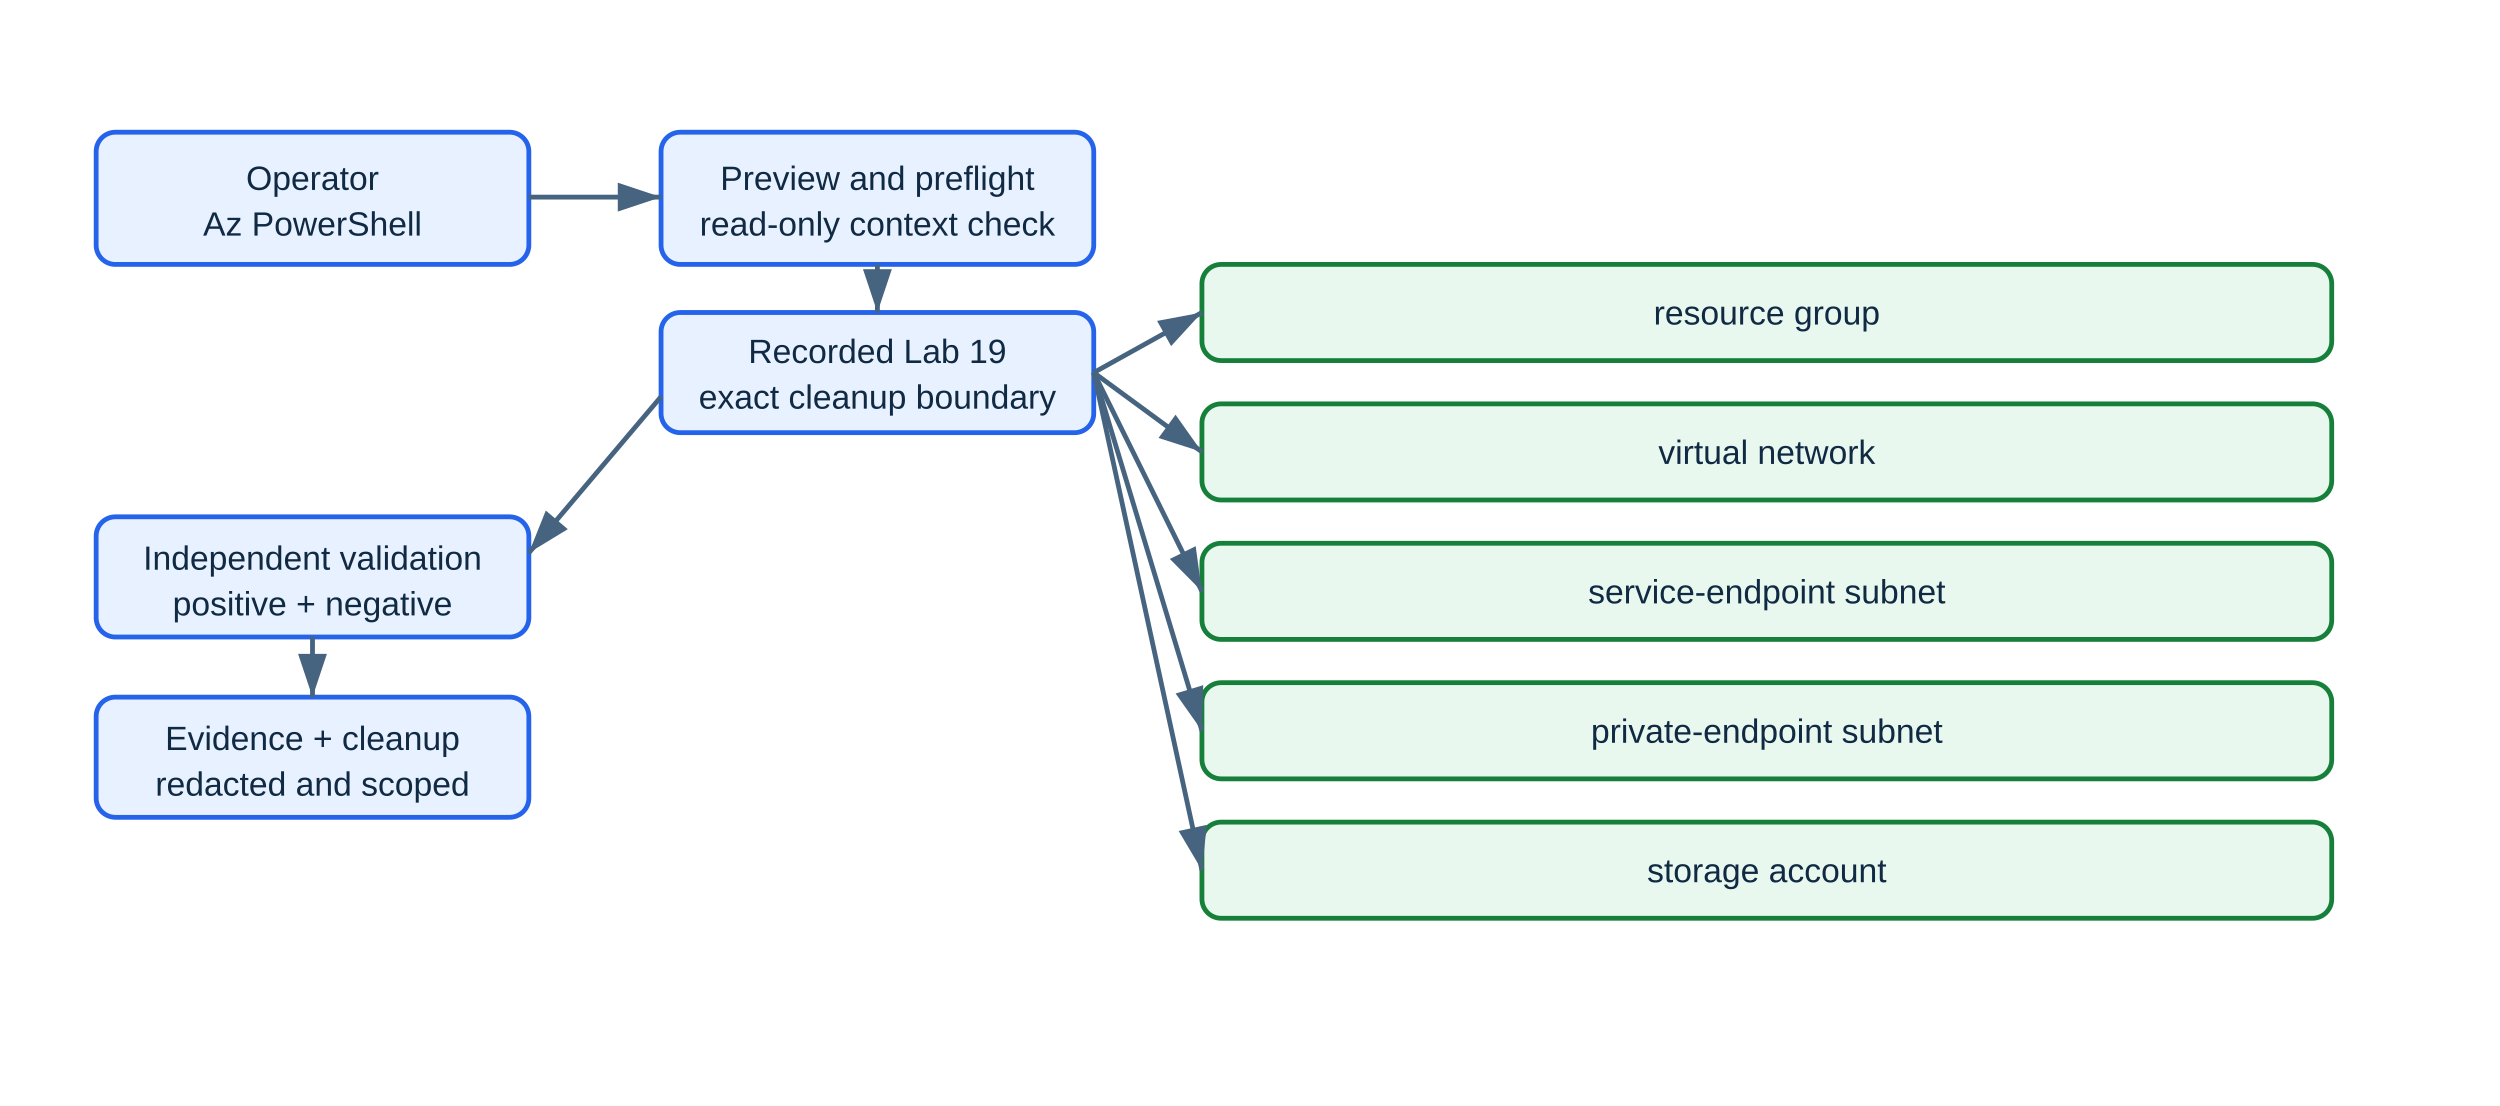
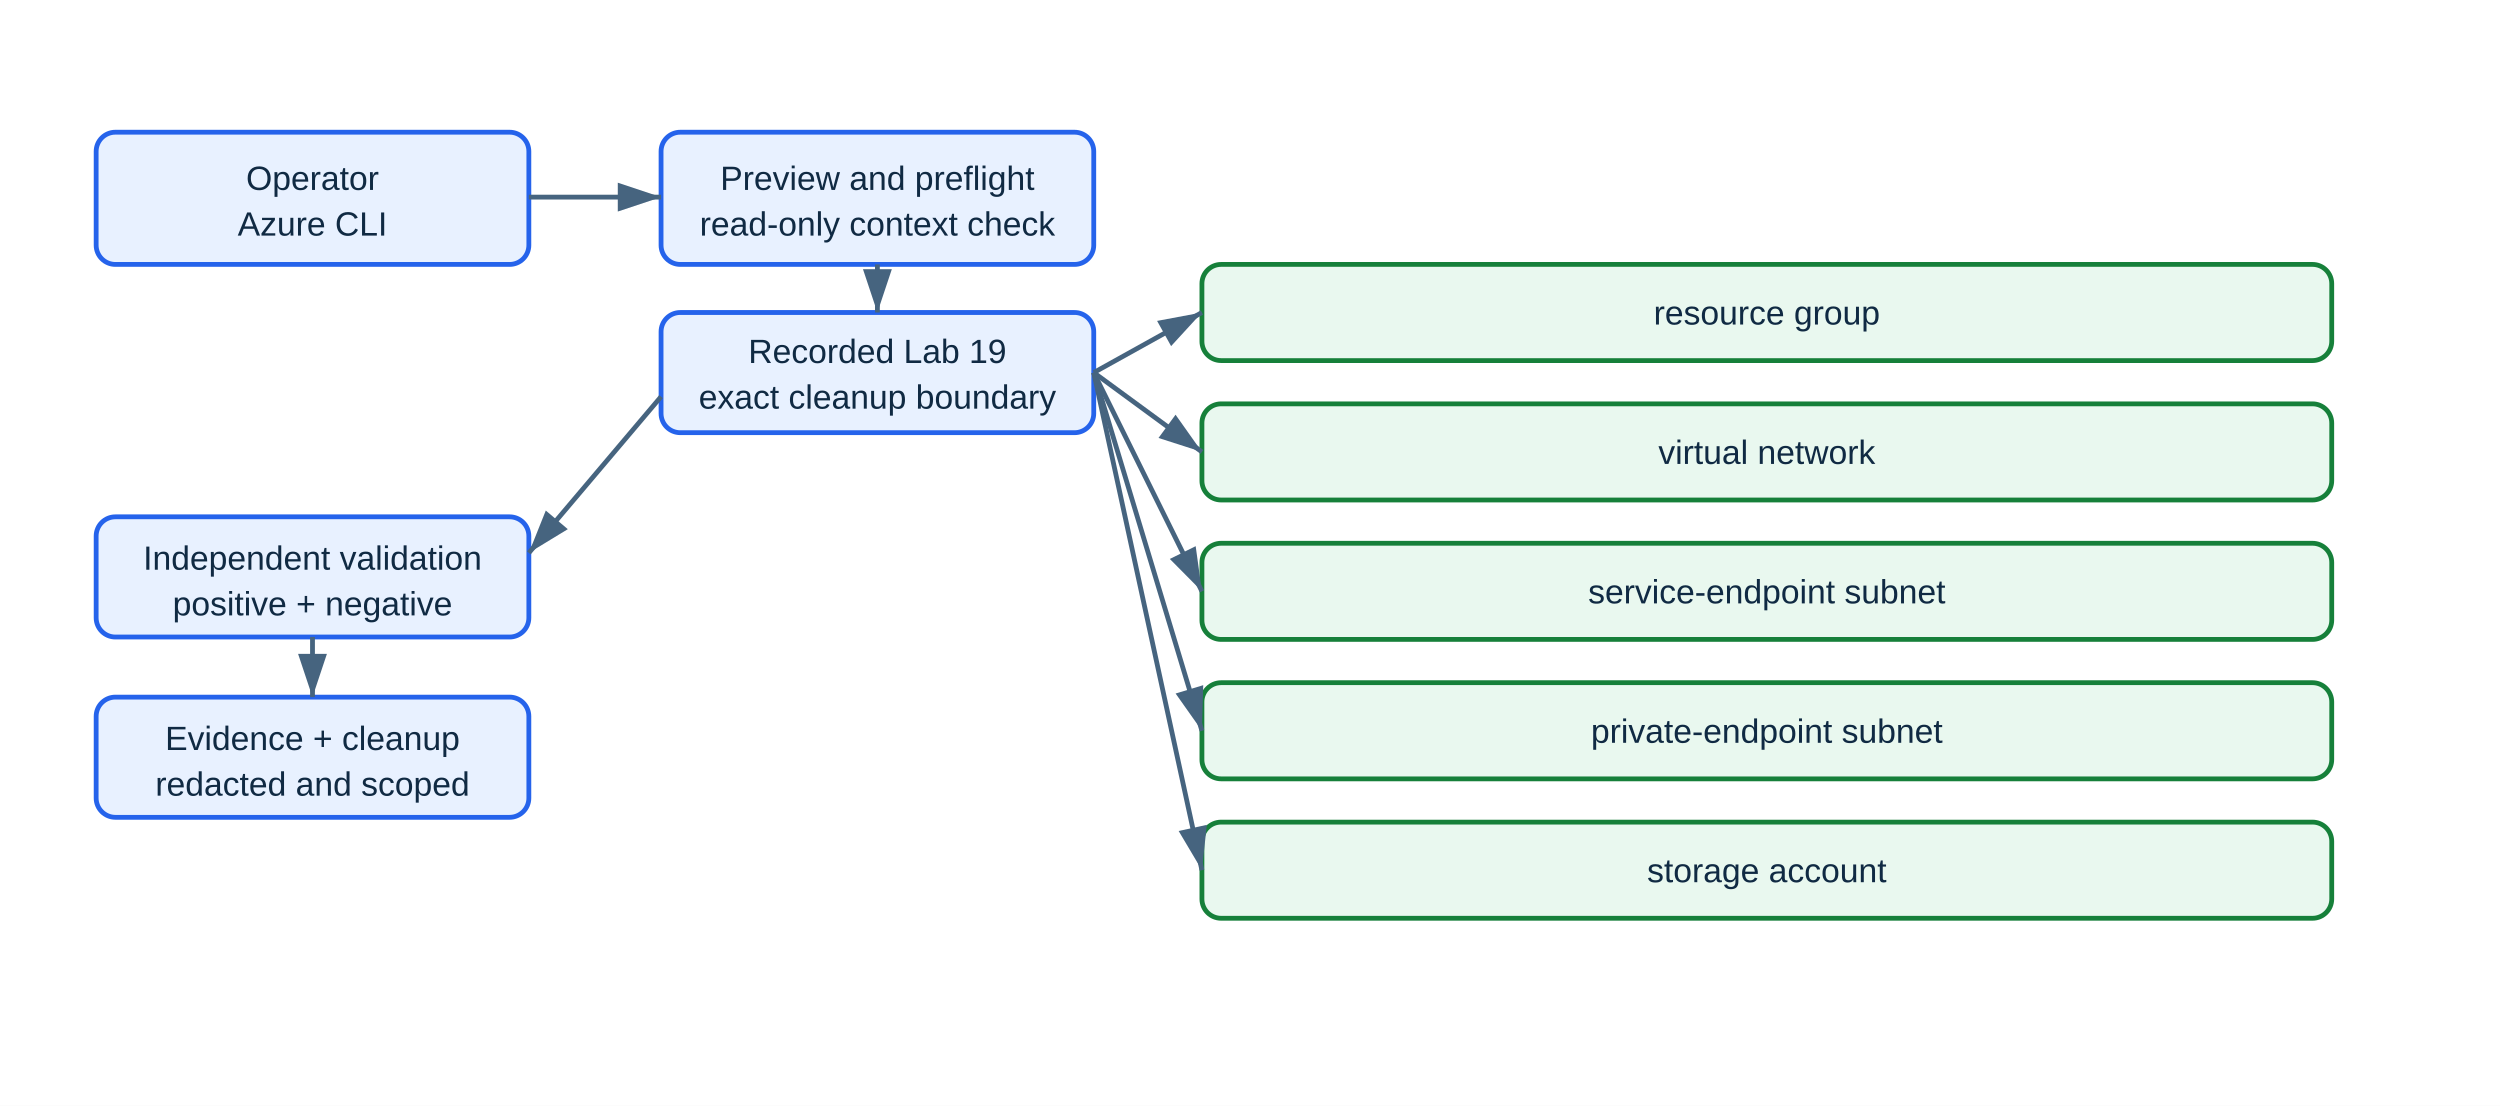
<svg xmlns="http://www.w3.org/2000/svg" width="1040" height="460" viewBox="0 0 1040 460" role="img" aria-labelledby="title desc">
  <defs>
    <marker id="arrow" markerWidth="10" markerHeight="10" refX="9" refY="3" orient="auto">
      <path d="M0,0 L0,6 L9,3 z" fill="#46647f" />
    </marker>
  </defs>
  <style>text{font-family:Segoe UI,Arial,sans-serif;font-size:14px;fill:#102a43} .control{fill:#e8f1ff;stroke:#2563eb;stroke-width:2} .resource{fill:#e9f8ef;stroke:#16803a;stroke-width:2} .arrow{fill:none;stroke:#46647f;stroke-width:2;marker-end:url(#arrow)}</style>
  <rect width="100%" height="100%" fill="#ffffff" />
  <rect x="40" y="55" width="180" height="55" rx="8" class="control" />
  <text x="130" y="79" text-anchor="middle">Operator</text>
-   <text x="130" y="98" text-anchor="middle">Az PowerShell</text>
+   <text x="130" y="98" text-anchor="middle">Azure CLI</text>
  <rect x="275" y="55" width="180" height="55" rx="8" class="control" />
  <text x="365" y="79" text-anchor="middle">Preview and preflight</text>
  <text x="365" y="98" text-anchor="middle">read-only context check</text>
  <path d="M220 82 L275 82" class="arrow" />
  <rect x="275" y="130" width="180" height="50" rx="8" class="control" />
  <text x="365" y="151" text-anchor="middle">Recorded Lab 19</text>
  <text x="365" y="170" text-anchor="middle">exact cleanup boundary</text>
  <path d="M365 110 L365 130" class="arrow" />
  <rect x="500" y="110" width="470" height="40" rx="8" class="resource" />
  <text x="735" y="135" text-anchor="middle">resource group</text>
  <rect x="500" y="168" width="470" height="40" rx="8" class="resource" />
  <text x="735" y="193" text-anchor="middle">virtual network</text>
  <rect x="500" y="226" width="470" height="40" rx="8" class="resource" />
  <text x="735" y="251" text-anchor="middle">service-endpoint subnet</text>
  <rect x="500" y="284" width="470" height="40" rx="8" class="resource" />
  <text x="735" y="309" text-anchor="middle">private-endpoint subnet</text>
  <rect x="500" y="342" width="470" height="40" rx="8" class="resource" />
  <text x="735" y="367" text-anchor="middle">storage account</text>
  <path d="M 455 155 L 500 130" class="arrow" />
  <path d="M 455 155 L 500 188" class="arrow" />
  <path d="M 455 155 L 500 246" class="arrow" />
  <path d="M 455 155 L 500 304" class="arrow" />
  <path d="M 455 155 L 500 362" class="arrow" />
  <rect x="40" y="215" width="180" height="50" rx="8" class="control" />
  <text x="130" y="237" text-anchor="middle">Independent validation</text>
  <text x="130" y="256" text-anchor="middle">positive + negative</text>
  <path d="M275 165 L220 230" class="arrow" />
  <rect x="40" y="290" width="180" height="50" rx="8" class="control" />
  <text x="130" y="312" text-anchor="middle">Evidence + cleanup</text>
  <text x="130" y="331" text-anchor="middle">redacted and scoped</text>
  <path d="M130 265 L130 290" class="arrow" />
</svg>
